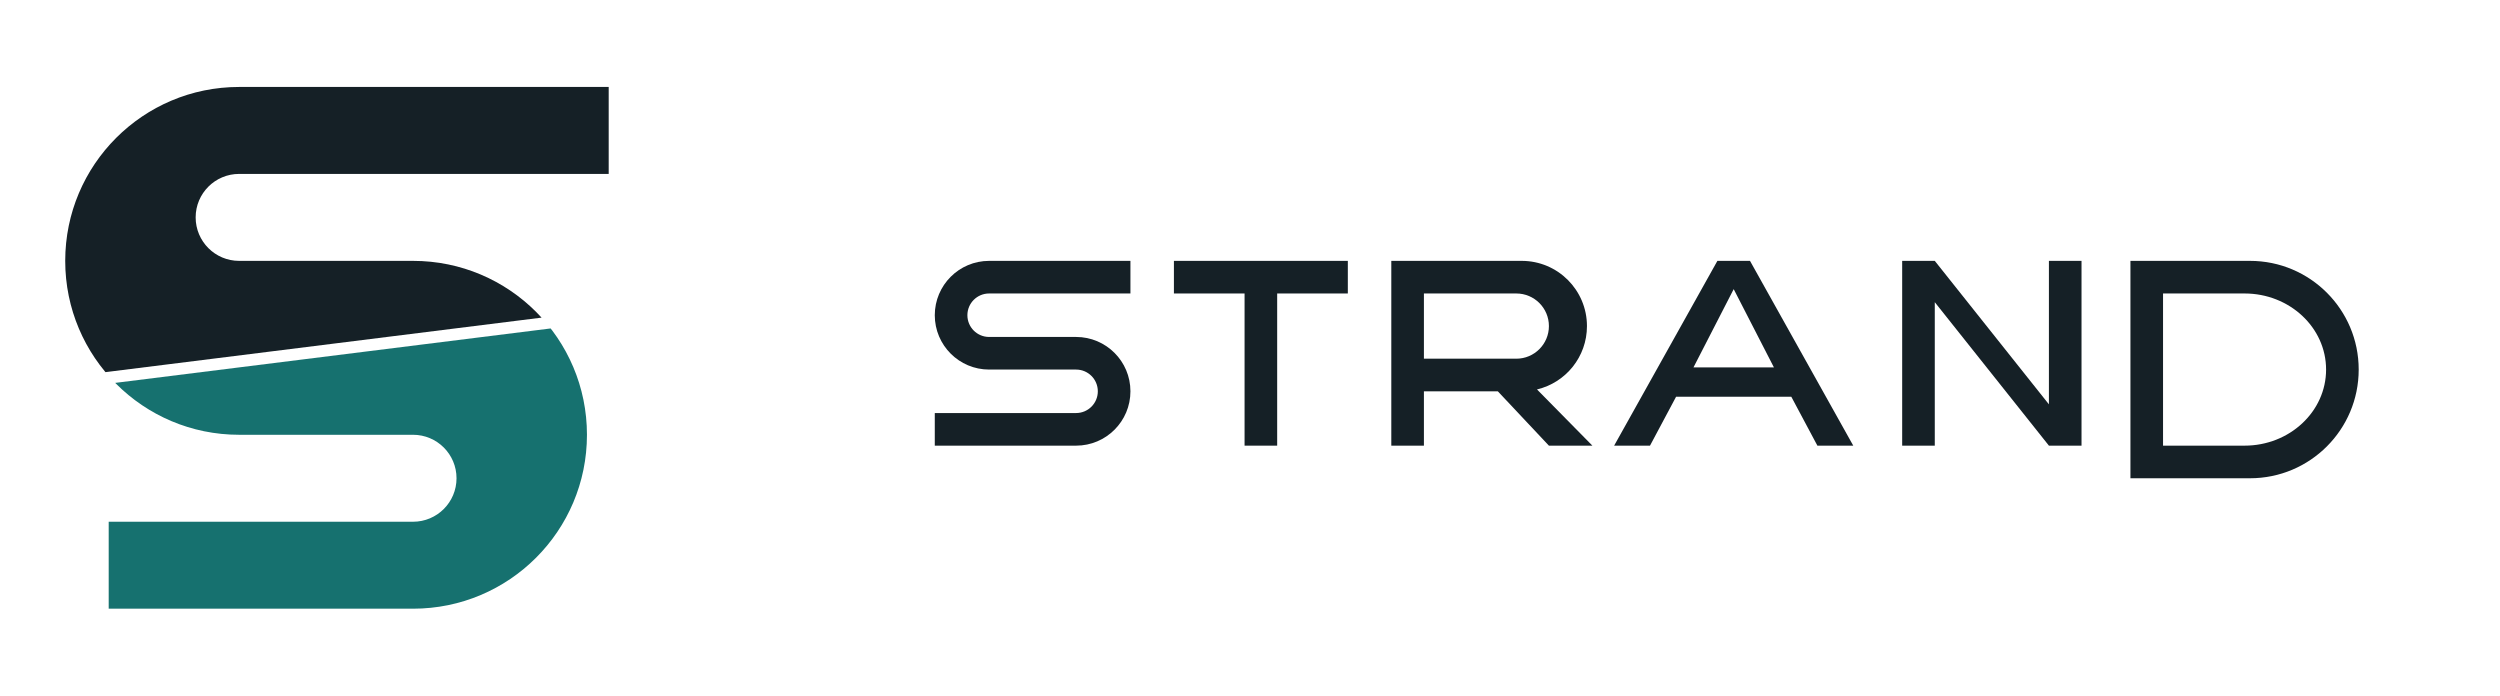
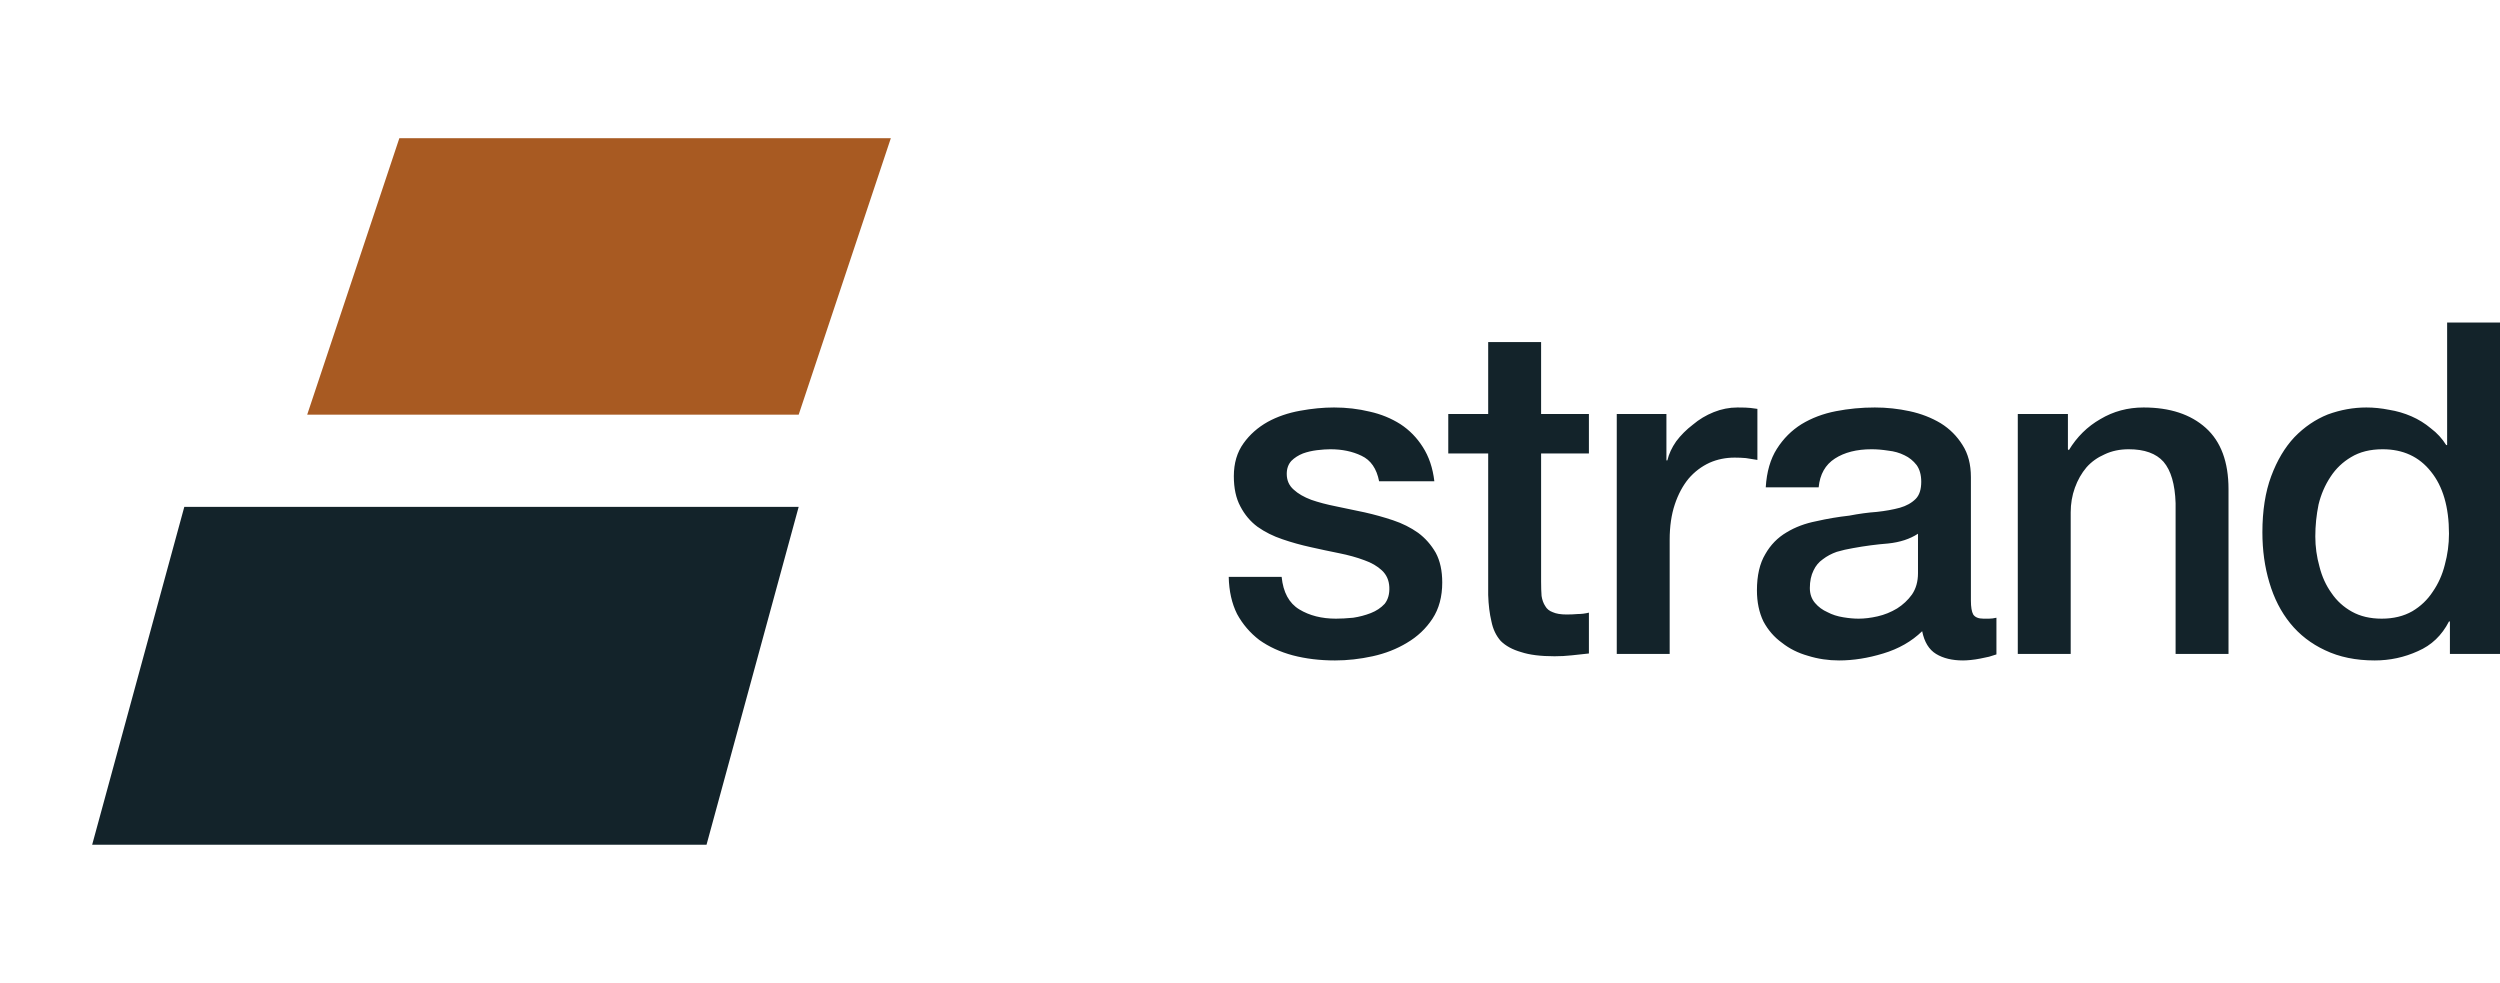
- <svg xmlns="http://www.w3.org/2000/svg" viewBox="0 0 230 64" fill="none" role="img" aria-label="Strand lockup">
-   <g>
-     <defs>
-       <clipPath id="strand-lockup-sand">
-         <path d="M0 -8H64V27.45L0 35.45Z" />
-       </clipPath>
-       <clipPath id="strand-lockup-sea">
-         <path d="M0 36.55L64 28.55V72H0Z" />
-       </clipPath>
-     </defs>
-     <g clip-path="url(#strand-lockup-sand)">
-       <path fill="#152026" d="M56 8H22C13.163 8 6 15.163 6 24C6 32.837 13.163 40 22 40H38C40.209 40 42 41.791 42 44C42 46.209 40.209 48 38 48H10V56H38C46.837 56 54 48.837 54 40C54 31.163 46.837 24 38 24H22C19.791 24 18 22.209 18 20C18 17.791 19.791 16 22 16H56V8Z" />
-     </g>
-     <g clip-path="url(#strand-lockup-sea)">
-       <path fill="#16716F" d="M56 8H22C13.163 8 6 15.163 6 24C6 32.837 13.163 40 22 40H38C40.209 40 42 41.791 42 44C42 46.209 40.209 48 38 48H10V56H38C46.837 56 54 48.837 54 40C54 31.163 46.837 24 38 24H22C19.791 24 18 22.209 18 20C18 17.791 19.791 16 22 16H56V8Z" />
-     </g>
-   </g>
-   <g transform="translate(86, 20)">
-     <path d="M18 4H5C2.239 4 0 6.239 0 9C0 11.761 2.239 14 5 14H13C14.105 14 15 14.895 15 16C15 17.105 14.105 18 13 18H0V21H13C15.761 21 18 18.761 18 16C18 13.239 15.761 11 13 11H5C3.895 11 3 10.105 3 9C3 7.895 3.895 7 5 7H18V4Z" fill="#152026" />
-     <path d="M22 4H38V7H31.5V21H28.5V7H22V4Z" fill="#152026" />
-     <path d="M42 4H54C57.314 4 60 6.686 60 10C60 12.828 58.049 15.201 55.404 15.828L60.5 21H56.5L51.8 16H45V21H42V4ZM45 7V13H53.5C55.157 13 56.5 11.657 56.5 10C56.5 8.343 55.157 7 53.5 7H45Z" fill="#152026" />
-     <path d="M72 4H75L84.5 21H81.2L78.8 16.5H68.2L65.8 21H62.5L72 4ZM73.5 6.6L69.8 13.8H77.2L73.5 6.6Z" fill="#152026" />
-     <path d="M89 4H92L102.5 17.2V4H105.5V21H102.5L92 7.8V21H89V4Z" fill="#152026" />
-     <path d="M110 4H121C126.523 4 131 8.477 131 14C131 19.523 126.523 24 121 24H110V4ZM113 7V21H120.5C124.642 21 128 17.866 128 14C128 10.134 124.642 7 120.5 7H113Z" fill="#152026" />
+ <svg xmlns="http://www.w3.org/2000/svg" viewBox="0 0 162.77 64" role="img" aria-label="strand">
+   <path fill="#A85A22" d="M26 9H58L52 27H20Z" />
+   <path fill="#13232A" d="M12 33H52L46 55H6Z" />
+   <g transform="translate(80 21) scale(0.03022)">
+     <path fill="#13232A" d="M114 548Q119 598 152 618Q185 638 231 638Q247 638 268 636Q288 633 306 626Q324 619 336 606Q347 592 346 570Q345 548 330 534Q315 520 292 512Q268 503 238 497Q208 491 177 484Q145 477 116 467Q86 457 62 440Q39 423 25 396Q11 370 11 331Q11 289 32 260Q52 232 84 214Q115 197 154 190Q192 183 227 183Q267 183 304 192Q340 200 370 219Q399 238 418 268Q438 299 443 342H324Q316 301 286 287Q257 273 219 273Q207 273 190 275Q174 277 160 282Q145 288 135 298Q125 309 125 326Q125 347 140 360Q154 373 178 382Q201 390 231 396Q261 402 293 409Q324 416 354 426Q384 436 408 453Q431 470 446 496Q460 522 460 560Q460 606 439 638Q418 670 384 690Q351 710 310 719Q269 728 229 728Q180 728 138 717Q97 706 66 684Q36 661 18 628Q1 594 0 548ZM473 197H559V42H673V197H776V282H673V558Q673 576 674 589Q676 602 682 611Q687 620 698 624Q709 629 728 629Q740 629 752 628Q764 628 776 625V713Q757 715 739 717Q721 719 702 719Q657 719 630 710Q602 702 586 686Q571 669 566 644Q560 619 559 587V282H473ZM836 197H943V297H945Q950 276 964 256Q979 236 1000 220Q1020 203 1045 193Q1070 183 1096 183Q1116 183 1124 184Q1131 185 1139 186V296Q1127 294 1114 292Q1102 291 1090 291Q1061 291 1036 302Q1010 314 991 336Q972 359 961 392Q950 425 950 468V714H836ZM1599 599Q1599 620 1604 629Q1610 638 1626 638Q1631 638 1638 638Q1645 638 1654 636V715Q1648 717 1638 720Q1629 722 1619 724Q1609 726 1599 727Q1589 728 1582 728Q1547 728 1524 714Q1501 700 1494 665Q1460 698 1410 713Q1361 728 1315 728Q1280 728 1248 718Q1216 709 1192 690Q1167 672 1152 644Q1138 615 1138 577Q1138 529 1156 499Q1173 469 1202 452Q1230 435 1266 428Q1301 420 1337 416Q1368 410 1396 408Q1424 405 1446 399Q1467 393 1480 380Q1492 368 1492 343Q1492 321 1482 307Q1471 293 1456 286Q1440 278 1421 276Q1402 273 1385 273Q1337 273 1306 293Q1275 313 1271 355H1157Q1160 305 1181 272Q1202 239 1234 219Q1267 199 1308 191Q1349 183 1392 183Q1430 183 1467 191Q1504 199 1534 217Q1563 235 1581 264Q1599 292 1599 333ZM1485 455Q1459 472 1421 476Q1383 479 1345 486Q1327 489 1310 494Q1293 500 1280 510Q1267 519 1260 534Q1252 550 1252 572Q1252 591 1263 604Q1274 617 1290 624Q1305 632 1324 635Q1342 638 1357 638Q1376 638 1398 633Q1420 628 1440 616Q1459 604 1472 586Q1485 567 1485 540ZM1700 197H1808V273L1810 275Q1836 232 1878 208Q1920 183 1971 183Q2056 183 2105 227Q2154 271 2154 359V714H2040V389Q2038 328 2014 300Q1990 273 1939 273Q1910 273 1887 284Q1864 294 1848 312Q1832 331 1823 356Q1814 381 1814 409V714H1700ZM2739 714H2631V644H2629Q2606 689 2562 708Q2518 728 2469 728Q2408 728 2362 706Q2317 685 2287 648Q2257 611 2242 560Q2227 510 2227 452Q2227 382 2246 331Q2265 280 2296 247Q2328 214 2368 198Q2409 183 2451 183Q2475 183 2500 188Q2525 192 2548 202Q2571 212 2590 228Q2610 243 2623 264H2625V0H2739ZM2341 461Q2341 494 2350 526Q2358 558 2376 583Q2393 608 2420 623Q2447 638 2484 638Q2522 638 2550 622Q2577 606 2594 580Q2612 554 2620 522Q2629 489 2629 455Q2629 369 2590 321Q2552 273 2486 273Q2446 273 2418 290Q2391 306 2374 332Q2356 359 2348 392Q2341 426 2341 461Z" />
  </g>
</svg>
